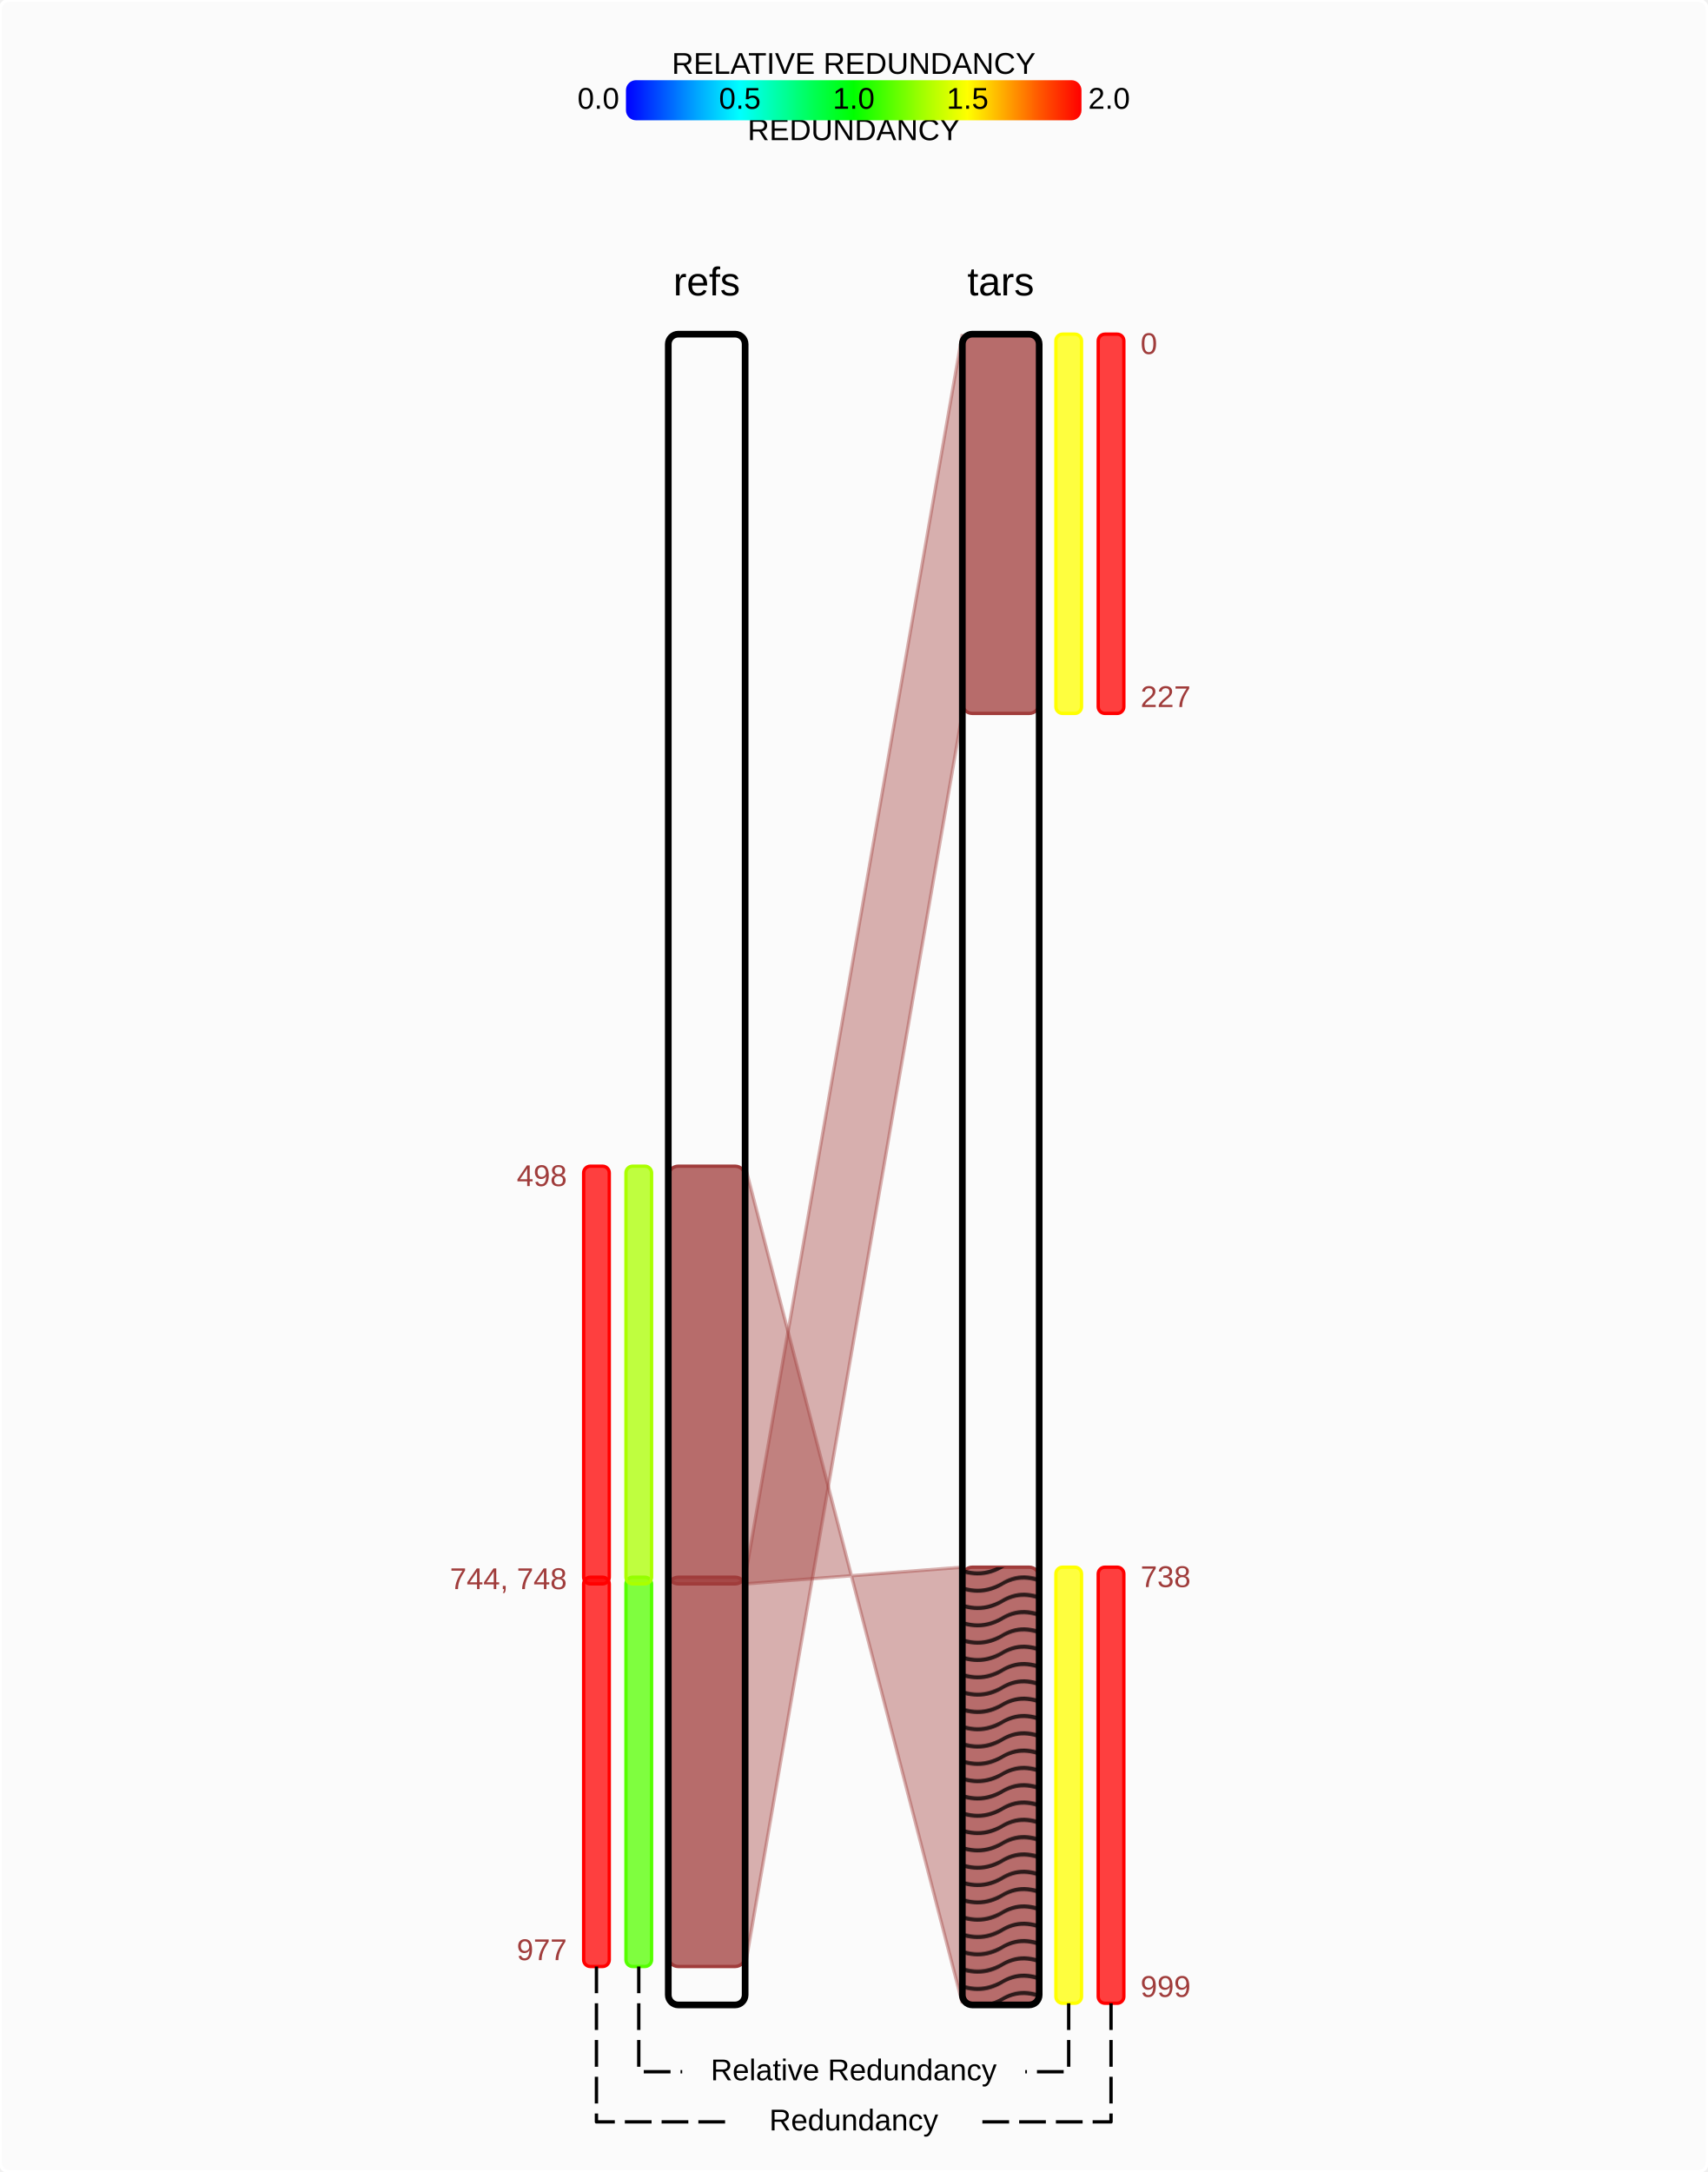
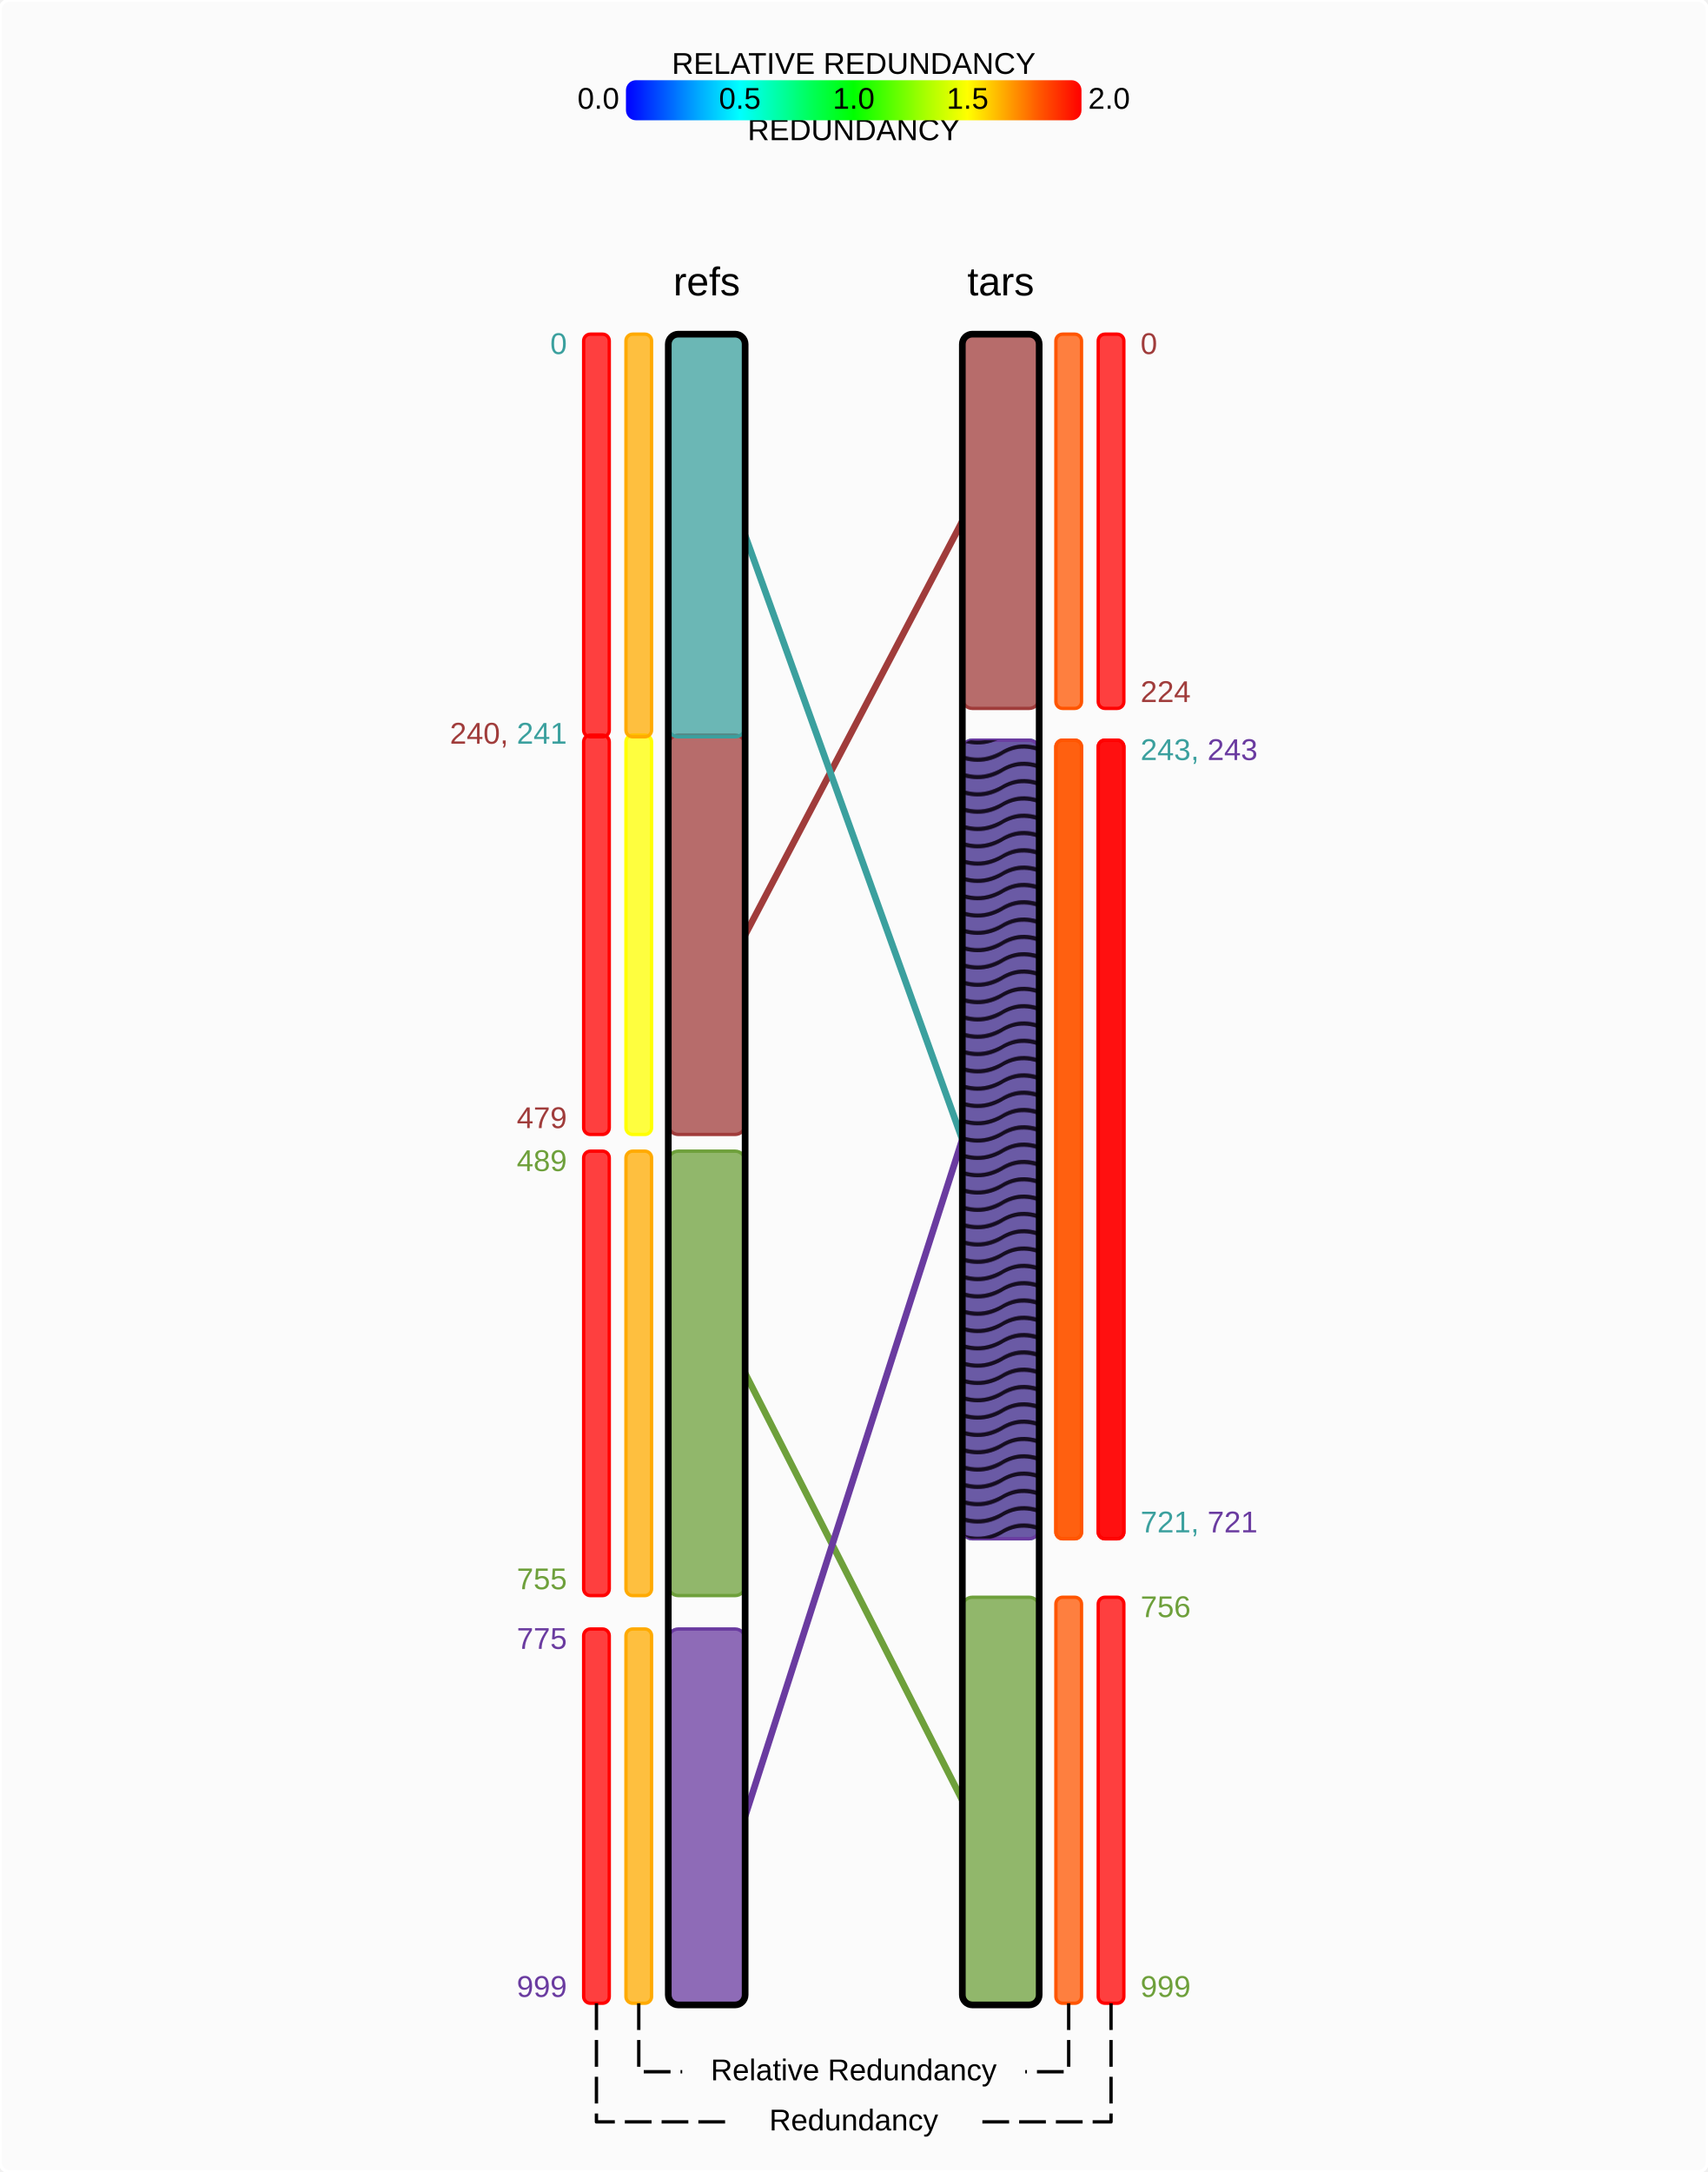
<svg xmlns="http://www.w3.org/2000/svg" width="511" height="650">
  <defs id="ffff">
    <pattern id="Wavy" height="5.181" width="30" patternUnits="userSpaceOnUse">
      <path d="M 7.597,0.061 C 5.079,-0.187 2.656,0.302 -0.01,1.788 L -0.01,3.061 C 2.773,1.431 5.173,1.052 7.472,1.280 C 9.770,1.508 11.969,2.361 14.253,3.218 C 18.820,4.931 23.804,6.676 30.066,3.061 L 30.062,1.788 C 23.622,5.497 19.246,3.770 14.691,2.061 C 12.413,1.207 10.115,0.311 7.597,0.061 z" fill="black" stroke="none" />
    </pattern>
  </defs>
  <defs id="ffff">
    <pattern id="WavyWhite" height="5.181" width="30" patternUnits="userSpaceOnUse">
      <path d="M 7.597,0.061 C 5.079,-0.187 2.656,0.302 -0.01,1.788 L -0.01,3.061 C 2.773,1.431 5.173,1.052 7.472,1.280 C 9.770,1.508 11.969,2.361 14.253,3.218 C 18.820,4.931 23.804,6.676 30.066,3.061 L 30.062,1.788 C 23.622,5.497 19.246,3.770 14.691,2.061 C 12.413,1.207 10.115,0.311 7.597,0.061 z" fill="white" stroke="none" />
    </pattern>
  </defs>
  <rect fill="white" stroke="white" fill-opacity="0.75" width="511.00" height="650.00" x="0.00" y="0.00" ry="3" />
  <text id="211.50000085.000000" x="211.50" y="85.00" dominant-baseline="middle" transform="" font-size="12px" font-weight="normal" font-family="Arial" fill="black" text-align="start" line-height="125%%" text-anchor="middle">refs</text>
  <text id="299.50000085.000000" x="299.50" y="85.00" dominant-baseline="middle" transform="" font-size="12px" font-weight="normal" font-family="Arial" fill="black" text-align="start" line-height="125%%" text-anchor="middle">tars</text>
-   <text id="169.666667349.000000" x="169.67" y="349.00" dominant-baseline="text-before-edge" transform="" font-size="9px" font-weight="normal" font-family="Arial" fill="black" text-align="start" line-height="125%%" text-anchor="end">
-     <tspan id="112" style="fill:#A03C3B">498</tspan>
+   <text id="169.666667100.000000" x="169.67" y="100.00" dominant-baseline="text-before-edge" transform="" font-size="9px" font-weight="normal" font-family="Arial" fill="black" text-align="start" line-height="125%%" text-anchor="end">
+     <tspan id="2" style="fill:#3BA09E">0</tspan>
  </text>
-   <text id="169.666667473.000000" x="169.67" y="473.00" dominant-baseline="middle" transform="" font-size="9px" font-weight="normal" font-family="Arial" fill="black" text-align="start" line-height="125%%" text-anchor="end">
-     <tspan id="0" style="fill:#A03C3B">744, </tspan>
-     <tspan id="112" style="fill:#A03C3B">748</tspan>
+   <text id="169.666667220.000000" x="169.67" y="220.00" dominant-baseline="middle" transform="" font-size="9px" font-weight="normal" font-family="Arial" fill="black" text-align="start" line-height="125%%" text-anchor="end">
+     <tspan id="0" style="fill:#A03C3B">240, </tspan>
+     <tspan id="2" style="fill:#3BA09E">241</tspan>
  </text>
-   <text id="169.666667588.500000" x="169.67" y="588.50" dominant-baseline="text-after-edge" transform="" font-size="9px" font-weight="normal" font-family="Arial" fill="black" text-align="start" line-height="125%%" text-anchor="end">
-     <tspan id="0" style="fill:#A03C3B">977</tspan>
+   <text id="169.666667339.500000" x="169.67" y="339.50" dominant-baseline="text-after-edge" transform="" font-size="9px" font-weight="normal" font-family="Arial" fill="black" text-align="start" line-height="125%%" text-anchor="end">
+     <tspan id="0" style="fill:#A03C3B">479</tspan>
+   </text>
+   <text id="169.666667344.500000" x="169.67" y="344.50" dominant-baseline="text-before-edge" transform="" font-size="9px" font-weight="normal" font-family="Arial" fill="black" text-align="start" line-height="125%%" text-anchor="end">
+     <tspan id="1" style="fill:#6EA03B">489</tspan>
+   </text>
+   <text id="169.666667477.500000" x="169.67" y="477.50" dominant-baseline="text-after-edge" transform="" font-size="9px" font-weight="normal" font-family="Arial" fill="black" text-align="start" line-height="125%%" text-anchor="end">
+     <tspan id="1" style="fill:#6EA03B">755</tspan>
+   </text>
+   <text id="169.666667487.500000" x="169.67" y="487.50" dominant-baseline="text-before-edge" transform="" font-size="9px" font-weight="normal" font-family="Arial" fill="black" text-align="start" line-height="125%%" text-anchor="end">
+     <tspan id="3" style="fill:#6A3BA0">775</tspan>
+   </text>
+   <text id="169.666667599.500000" x="169.67" y="599.50" dominant-baseline="text-after-edge" transform="" font-size="9px" font-weight="normal" font-family="Arial" fill="black" text-align="start" line-height="125%%" text-anchor="end">
+     <tspan id="3" style="fill:#6A3BA0">999</tspan>
  </text>
  <text id="341.333333100.000000" x="341.33" y="100.00" dominant-baseline="text-before-edge" transform="" font-size="9px" font-weight="normal" font-family="Arial" fill="black" text-align="start" line-height="125%%" text-anchor="start">
    <tspan id="0" style="fill:#A03C3B">0</tspan>
  </text>
-   <text id="341.333333213.500000" x="341.33" y="213.50" dominant-baseline="text-after-edge" transform="" font-size="9px" font-weight="normal" font-family="Arial" fill="black" text-align="start" line-height="125%%" text-anchor="start">
-     <tspan id="0" style="fill:#A03C3B">227</tspan>
+   <text id="341.333333212.000000" x="341.33" y="212.00" dominant-baseline="text-after-edge" transform="" font-size="9px" font-weight="normal" font-family="Arial" fill="black" text-align="start" line-height="125%%" text-anchor="start">
+     <tspan id="0" style="fill:#A03C3B">224</tspan>
  </text>
-   <text id="341.333333469.000000" x="341.33" y="469.00" dominant-baseline="text-before-edge" transform="" font-size="9px" font-weight="normal" font-family="Arial" fill="black" text-align="start" line-height="125%%" text-anchor="start">
-     <tspan id="112" style="fill:#A03C3B">738</tspan>
+   <text id="341.333333221.500000" x="341.33" y="221.50" dominant-baseline="text-before-edge" transform="" font-size="9px" font-weight="normal" font-family="Arial" fill="black" text-align="start" line-height="125%%" text-anchor="start">
+     <tspan id="2" style="fill:#3BA09E">243, </tspan>
+     <tspan id="3" style="fill:#6A3BA0">243</tspan>
+   </text>
+   <text id="341.333333460.500000" x="341.33" y="460.50" dominant-baseline="text-after-edge" transform="" font-size="9px" font-weight="normal" font-family="Arial" fill="black" text-align="start" line-height="125%%" text-anchor="start">
+     <tspan id="2" style="fill:#3BA09E">721, </tspan>
+     <tspan id="3" style="fill:#6A3BA0">721</tspan>
+   </text>
+   <text id="341.333333478.000000" x="341.33" y="478.00" dominant-baseline="text-before-edge" transform="" font-size="9px" font-weight="normal" font-family="Arial" fill="black" text-align="start" line-height="125%%" text-anchor="start">
+     <tspan id="1" style="fill:#6EA03B">756</tspan>
  </text>
  <text id="341.333333599.500000" x="341.33" y="599.50" dominant-baseline="text-after-edge" transform="" font-size="9px" font-weight="normal" font-family="Arial" fill="black" text-align="start" line-height="125%%" text-anchor="start">
-     <tspan id="112" style="fill:#A03C3B">999</tspan>
+     <tspan id="1" style="fill:#6EA03B">999</tspan>
  </text>
-   <rect fill="#A03C3B" stroke="#A03C3B" fill-opacity="0.75" width="23.00" height="116.50" x="200.00" y="472.00" ry="3" />
-   <rect id="rect3777" fill="#55ff00" stroke="#55ff00" fill-opacity="0.75" width="7.67" height="116.50" x="187.33" y="472.00" ry="2" />
-   <rect fill="#ff0000" stroke="#ff0000" fill-opacity="0.75" width="7.67" height="116.50" x="174.67" y="472.00" ry="2" />
-   <rect fill="#A03C3B" stroke="#A03C3B" fill-opacity="0.75" width="23.00" height="113.50" x="288.00" y="100.00" ry="3" />
-   <rect id="rect3777" fill="#ffff00" stroke="#ffff00" fill-opacity="0.75" width="7.67" height="113.50" x="316.00" y="100.00" ry="2" />
-   <rect fill="#ff0000" stroke="#ff0000" fill-opacity="0.75" width="7.67" height="113.50" x="328.67" y="100.00" ry="2" />
-   <polygon points="223.00,472.00 223.00,588.50 288.00,213.50 288.00,100.00" fill="#A03C3B" stroke="#A03C3B" stroke-width="1" stroke-opacity="0.4" fill-opacity="0.4" />
-   <rect fill="#A03C3B" stroke="#A03C3B" fill-opacity="0.75" width="23.00" height="125.00" x="200.00" y="349.00" ry="3" />
-   <rect id="rect3777" fill="#aaff00" stroke="#aaff00" fill-opacity="0.75" width="7.67" height="125.00" x="187.33" y="349.00" ry="2" />
-   <rect fill="#ff0000" stroke="#ff0000" fill-opacity="0.75" width="7.67" height="125.00" x="174.67" y="349.00" ry="2" />
-   <rect fill="#A03C3B" stroke="#A03C3B" fill-opacity="0.75" width="23.00" height="130.50" x="288.00" y="469.00" ry="3" />
-   <rect fill-opacity="0.75" stroke-width="2" fill="url(#Wavy)" width="23.00" height="130.50" x="288.00" y="469.00" ry="3" />
-   <rect id="rect3777" fill="#ffff00" stroke="#ffff00" fill-opacity="0.75" width="7.67" height="130.50" x="316.00" y="469.00" ry="2" />
-   <rect fill="#ff0000" stroke="#ff0000" fill-opacity="0.75" width="7.67" height="130.50" x="328.67" y="469.00" ry="2" />
-   <polygon points="223.00,349.00 223.00,474.00 288.00,469.00 288.00,599.50" fill="#A03C3B" stroke="#A03C3B" stroke-width="1" stroke-opacity="0.4" fill-opacity="0.4" />
+   <rect fill="#A03C3B" stroke="#A03C3B" fill-opacity="0.75" width="23.00" height="119.50" x="200.00" y="220.00" ry="3" />
+   <rect id="rect3777" fill="#ffff00" stroke="#ffff00" fill-opacity="0.75" width="7.67" height="119.50" x="187.33" y="220.00" ry="2" />
+   <rect fill="#ff0000" stroke="#ff0000" fill-opacity="0.75" width="7.67" height="119.50" x="174.67" y="220.00" ry="2" />
+   <rect fill="#A03C3B" stroke="#A03C3B" fill-opacity="0.75" width="23.00" height="112.00" x="288.00" y="100.00" ry="3" />
+   <rect id="rect3777" fill="#ff5500" stroke="#ff5500" fill-opacity="0.75" width="7.67" height="112.00" x="316.00" y="100.00" ry="2" />
+   <rect fill="#ff0000" stroke="#ff0000" fill-opacity="0.75" width="7.67" height="112.00" x="328.67" y="100.00" ry="2" />
+   <line id="223.000000279.750000288.000000156.000000" x1="223.00" y1="279.75" x2="288.00" y2="156.00" stroke="#A03C3B" stroke-width="2.00" />
+   <rect fill="#6EA03B" stroke="#6EA03B" fill-opacity="0.75" width="23.00" height="133.00" x="200.00" y="344.50" ry="3" />
+   <rect id="rect3777" fill="#ffaa00" stroke="#ffaa00" fill-opacity="0.75" width="7.67" height="133.00" x="187.33" y="344.50" ry="2" />
+   <rect fill="#ff0000" stroke="#ff0000" fill-opacity="0.75" width="7.67" height="133.00" x="174.67" y="344.50" ry="2" />
+   <rect fill="#6EA03B" stroke="#6EA03B" fill-opacity="0.75" width="23.00" height="121.50" x="288.00" y="478.00" ry="3" />
+   <rect id="rect3777" fill="#ff5500" stroke="#ff5500" fill-opacity="0.75" width="7.67" height="121.50" x="316.00" y="478.00" ry="2" />
+   <rect fill="#ff0000" stroke="#ff0000" fill-opacity="0.75" width="7.67" height="121.50" x="328.67" y="478.00" ry="2" />
+   <line id="223.000000411.000000288.000000538.750000" x1="223.00" y1="411.00" x2="288.00" y2="538.75" stroke="#6EA03B" stroke-width="2.00" />
+   <rect fill="#3BA09E" stroke="#3BA09E" fill-opacity="0.75" width="23.00" height="120.50" x="200.00" y="100.00" ry="3" />
+   <rect id="rect3777" fill="#ffaa00" stroke="#ffaa00" fill-opacity="0.75" width="7.67" height="120.50" x="187.33" y="100.00" ry="2" />
+   <rect fill="#ff0000" stroke="#ff0000" fill-opacity="0.75" width="7.67" height="120.50" x="174.67" y="100.00" ry="2" />
+   <rect fill="#3BA09E" stroke="#3BA09E" fill-opacity="0.75" width="23.00" height="239.00" x="288.00" y="221.50" ry="3" />
+   <rect fill-opacity="0.75" stroke-width="2" fill="url(#Wavy)" width="23.00" height="239.00" x="288.00" y="221.50" ry="3" />
+   <rect id="rect3777" fill="#ff5500" stroke="#ff5500" fill-opacity="0.75" width="7.67" height="239.00" x="316.00" y="221.50" ry="2" />
+   <rect fill="#ff0000" stroke="#ff0000" fill-opacity="0.75" width="7.67" height="239.00" x="328.67" y="221.50" ry="2" />
+   <line id="223.000000160.250000288.000000341.000000" x1="223.00" y1="160.25" x2="288.00" y2="341.00" stroke="#3BA09E" stroke-width="2.00" />
+   <rect fill="#6A3BA0" stroke="#6A3BA0" fill-opacity="0.75" width="23.00" height="112.00" x="200.00" y="487.50" ry="3" />
+   <rect id="rect3777" fill="#ffaa00" stroke="#ffaa00" fill-opacity="0.75" width="7.67" height="112.00" x="187.33" y="487.50" ry="2" />
+   <rect fill="#ff0000" stroke="#ff0000" fill-opacity="0.75" width="7.67" height="112.00" x="174.67" y="487.50" ry="2" />
+   <rect fill="#6A3BA0" stroke="#6A3BA0" fill-opacity="0.75" width="23.00" height="239.00" x="288.00" y="221.50" ry="3" />
+   <rect fill-opacity="0.75" stroke-width="2" fill="url(#Wavy)" width="23.00" height="239.00" x="288.00" y="221.50" ry="3" />
+   <rect id="rect3777" fill="#ff5500" stroke="#ff5500" fill-opacity="0.75" width="7.67" height="239.00" x="316.00" y="221.50" ry="2" />
+   <rect fill="#ff0000" stroke="#ff0000" fill-opacity="0.75" width="7.67" height="239.00" x="328.67" y="221.50" ry="2" />
+   <line id="223.000000543.500000288.000000341.000000" x1="223.00" y1="543.50" x2="288.00" y2="341.00" stroke="#6A3BA0" stroke-width="2.00" />
  <rect fill="none" stroke="#000000" stroke-width="2" stroke-linecap="butt" stroke-linejoin="miter" stroke-miterlimit="4" width="23.00" height="500.00" x="200.00" y="100.00" ry="3" />
  <rect fill="none" stroke="#000000" stroke-width="2" stroke-linecap="butt" stroke-linejoin="miter" stroke-miterlimit="4" width="23.00" height="500.00" x="288.00" y="100.00" ry="3" />
  <text id="255.50000024.000000" x="255.50" y="24.00" dominant-baseline="text-after-edge" transform="" font-size="9px" font-weight="normal" font-family="Arial" fill="black" text-align="start" line-height="125%%" text-anchor="middle">RELATIVE REDUNDANCY</text>
  <text id="255.50000036.000000" x="255.50" y="36.00" dominant-baseline="text-before-edge" transform="" font-size="9px" font-weight="normal" font-family="Arial" fill="black" text-align="start" line-height="125%%" text-anchor="middle">REDUNDANCY</text>
  <defs>
    <linearGradient id="grad187.33333324.000000" x1="0%" y1="0%" x2="100%" y2="0%">
      <stop offset="0%" stop-color="#0000ff" stop-opacity="1" />
      <stop offset="8%" stop-color="#0055ff" stop-opacity="1" />
      <stop offset="16%" stop-color="#00aaff" stop-opacity="1" />
      <stop offset="25%" stop-color="#00ffff" stop-opacity="1" />
      <stop offset="33%" stop-color="#00ffaa" stop-opacity="1" />
      <stop offset="41%" stop-color="#00ff55" stop-opacity="1" />
      <stop offset="50%" stop-color="#00ff00" stop-opacity="1" />
      <stop offset="58%" stop-color="#55ff00" stop-opacity="1" />
      <stop offset="66%" stop-color="#aaff00" stop-opacity="1" />
      <stop offset="75%" stop-color="#ffff00" stop-opacity="1" />
      <stop offset="83%" stop-color="#ffaa00" stop-opacity="1" />
      <stop offset="91%" stop-color="#ff5500" stop-opacity="1" />
      <stop offset="100%" stop-color="#ff0000" stop-opacity="1" />
    </linearGradient>
  </defs>
  <rect fill="url(#grad187.33333324.000000)" width="136.33" height="12.00" x="187.33" y="24.00" ry="3" />
  <text id="185.33333330.000000" x="185.33" y="30.00" dominant-baseline="middle" transform="" font-size="9px" font-weight="normal" font-family="Arial" fill="black" text-align="start" line-height="125%%" text-anchor="end">0.0</text>
  <text id="221.41666730.000000" x="221.42" y="30.00" dominant-baseline="middle" transform="" font-size="9px" font-weight="normal" font-family="Arial" fill="black" text-align="start" line-height="125%%" text-anchor="middle">0.5</text>
  <text id="255.50000030.000000" x="255.50" y="30.00" dominant-baseline="middle" transform="" font-size="9px" font-weight="normal" font-family="Arial" fill="black" text-align="start" line-height="125%%" text-anchor="middle">1.0</text>
  <text id="289.58333330.000000" x="289.58" y="30.00" dominant-baseline="middle" transform="" font-size="9px" font-weight="normal" font-family="Arial" fill="black" text-align="start" line-height="125%%" text-anchor="middle">1.5</text>
  <text id="325.66666730.000000" x="325.67" y="30.00" dominant-baseline="middle" transform="" font-size="9px" font-weight="normal" font-family="Arial" fill="black" text-align="start" line-height="125%%" text-anchor="start">2.0</text>
-   <path d="M 191.167,588.5 v 31.5 h 13" fill="none" stroke="black" stroke-linejoin="round" stroke-dasharray="8 3" stroke-width="1.00" />
+   <path d="M 191.167,599.5 v 20.5 h 13" fill="none" stroke="black" stroke-linejoin="round" stroke-dasharray="8 3" stroke-width="1.00" />
  <path d="M 319.833,599.5 v 20.5 h -13" fill="none" stroke="black" stroke-linejoin="round" stroke-dasharray="8 3" stroke-width="1.00" />
  <text id="255.500000620.000000" x="255.50" y="620.00" dominant-baseline="middle" transform="" font-size="9px" font-weight="normal" font-family="Arial" fill="black" text-align="start" line-height="125%%" text-anchor="middle">Relative Redundancy</text>
-   <path d="M 178.5,588.5 v 46.5 h 40.667" fill="none" stroke="black" stroke-linejoin="round" stroke-dasharray="8 3" stroke-width="1.00" />
+   <path d="M 178.5,599.5 v 35.5 h 40.667" fill="none" stroke="black" stroke-linejoin="round" stroke-dasharray="8 3" stroke-width="1.00" />
  <path d="M 332.5,599.5 v 35.5 h -40.667" fill="none" stroke="black" stroke-linejoin="round" stroke-dasharray="8 3" stroke-width="1.00" />
  <text id="255.500000635.000000" x="255.50" y="635.00" dominant-baseline="middle" transform="" font-size="9px" font-weight="normal" font-family="Arial" fill="black" text-align="start" line-height="125%%" text-anchor="middle">Redundancy</text>
</svg>
